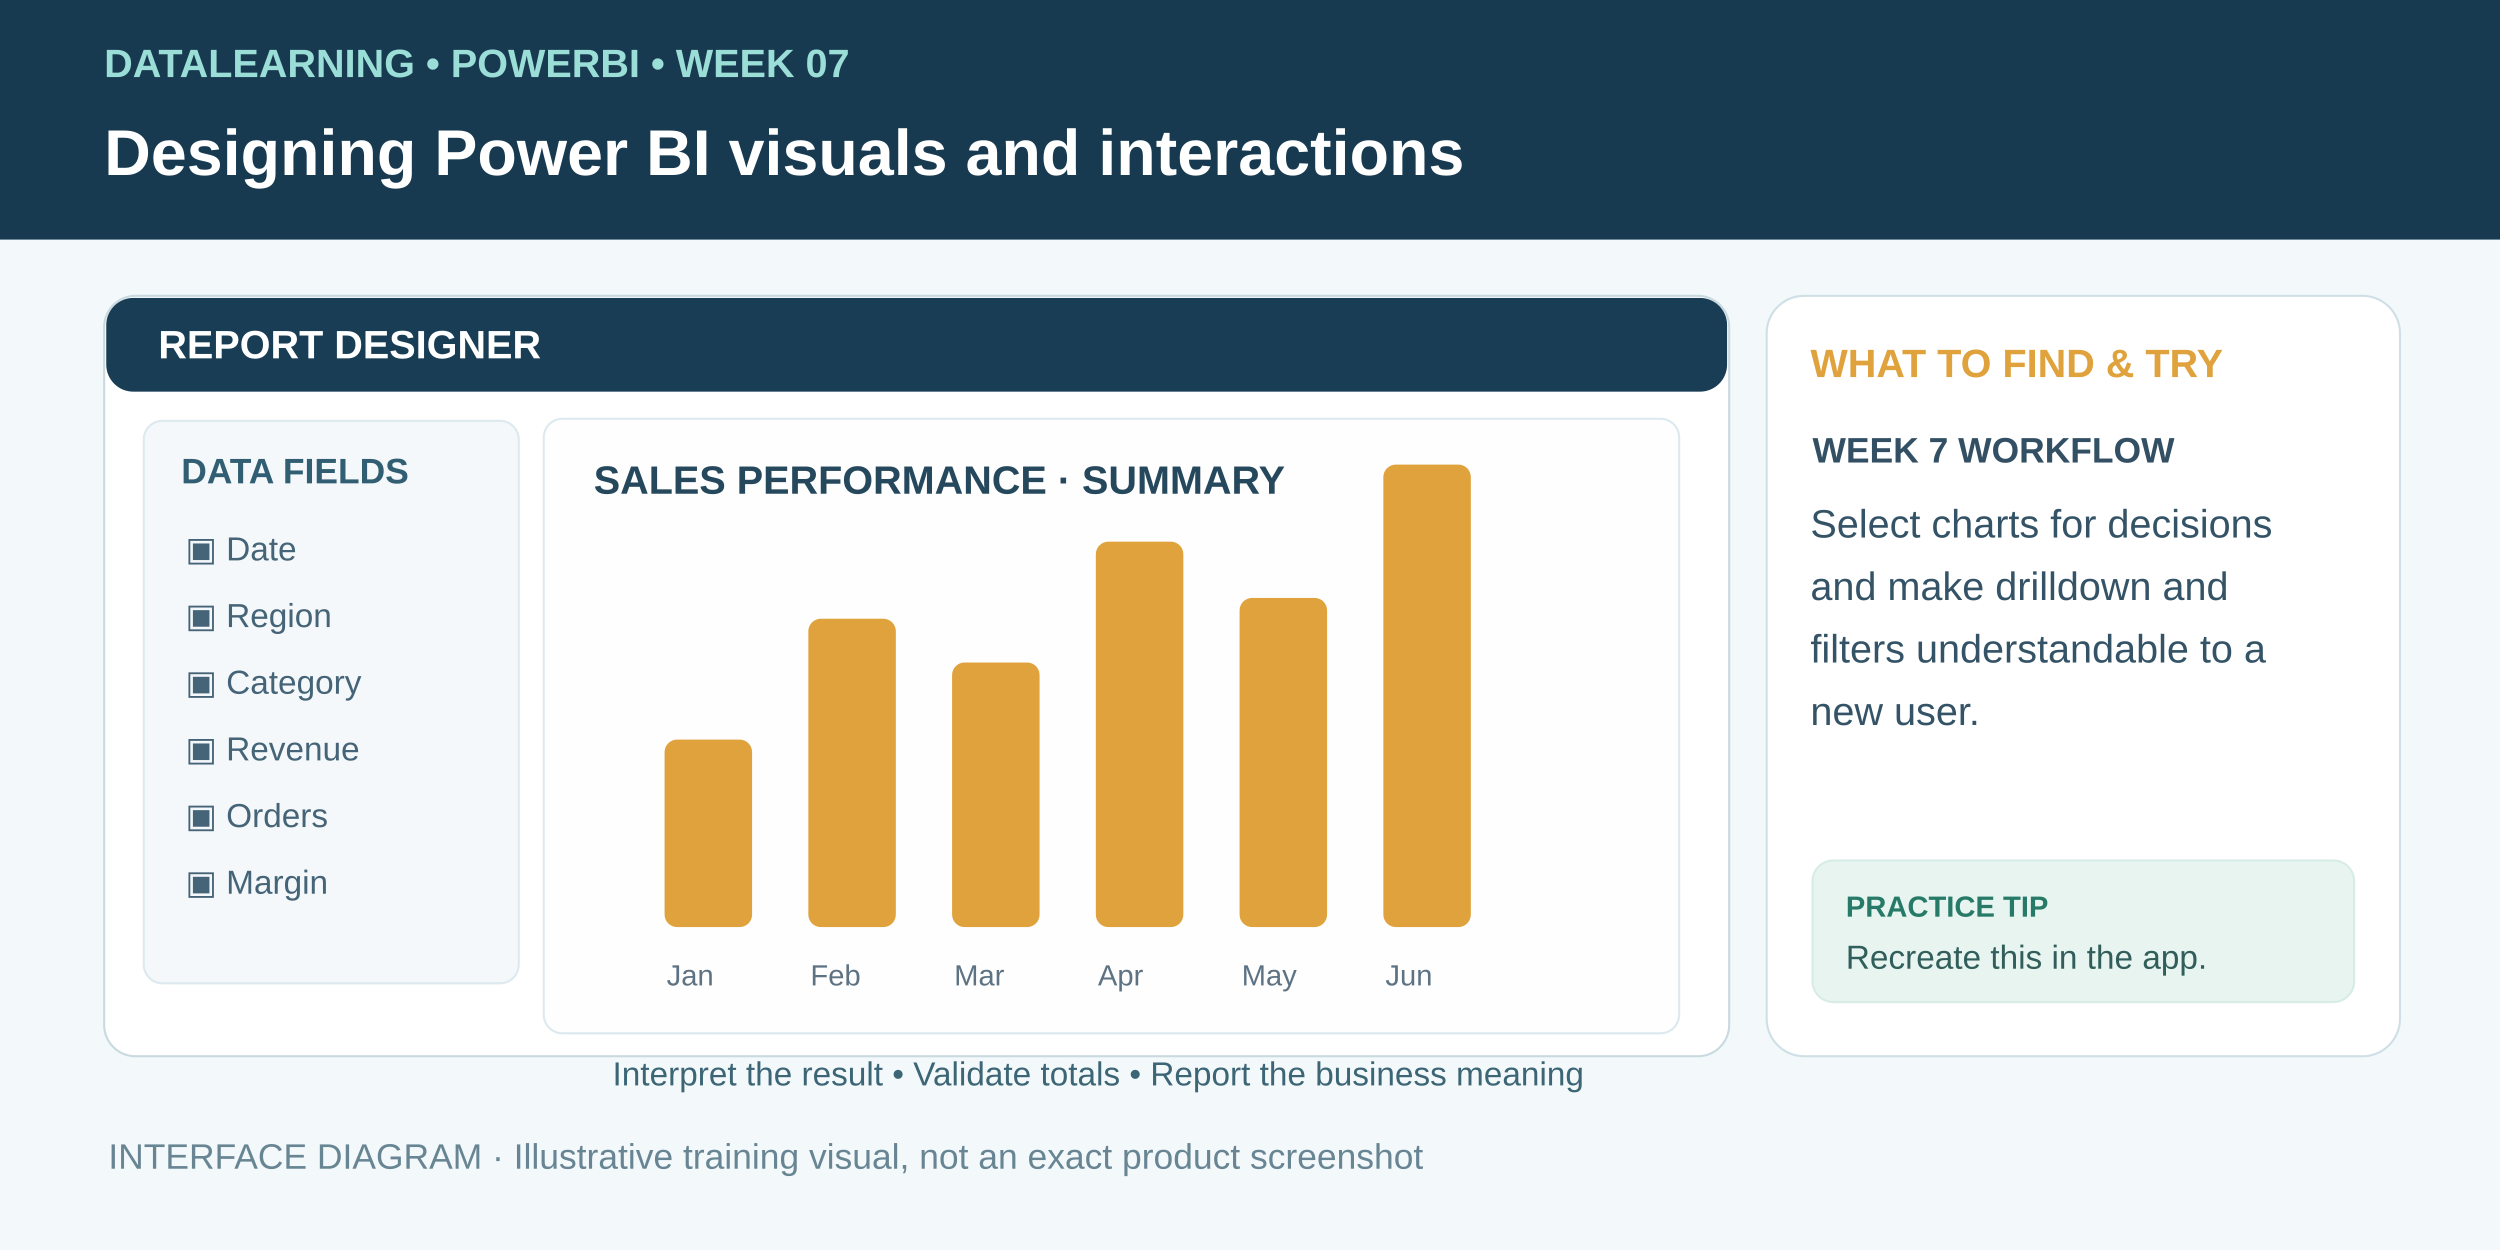
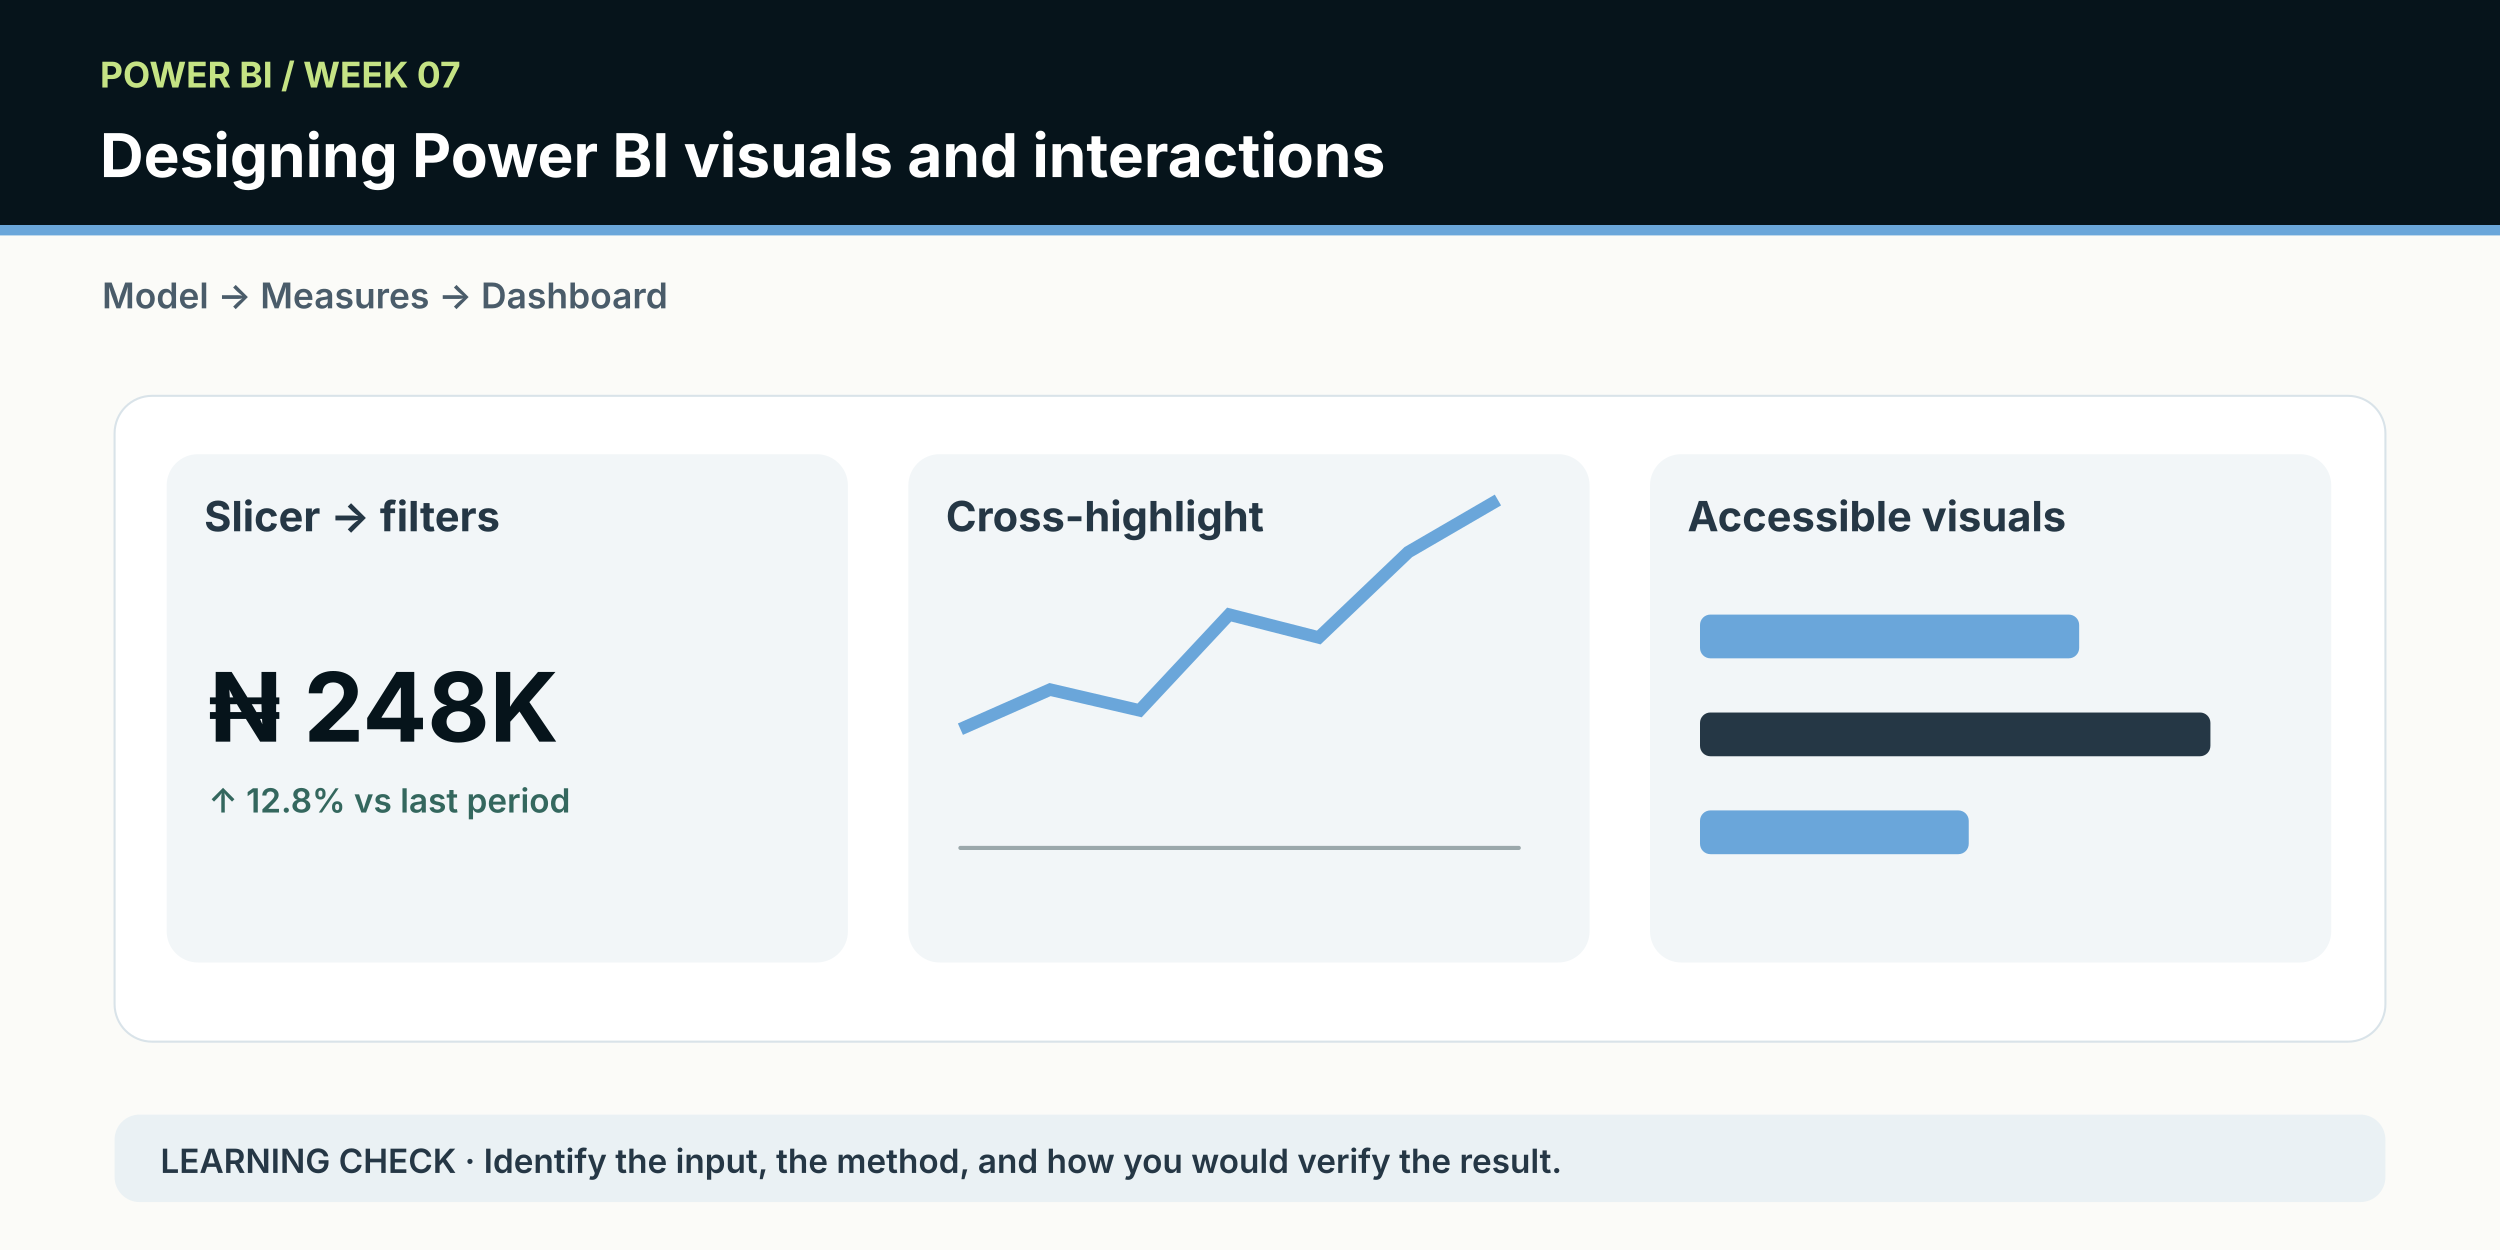
- <svg xmlns="http://www.w3.org/2000/svg" viewBox="0 0 1200 600" width="1200" height="600" role="img" aria-label="Illustrated powerbi learning interface for week 7">
-   <rect width="1200" height="600" fill="#f3f8fa" />
-   <rect width="1200" height="115" fill="#173a50" />
-   <text x="50" y="37" fill="#9bddd7" font-family="Arial, sans-serif" font-size="19" font-weight="700">DATALEARNING • POWERBI • WEEK 07</text>
-   <text x="50" y="84" fill="#ffffff" font-family="Arial, sans-serif" font-size="31" font-weight="700">Designing Power BI visuals and interactions</text>
-   <rect x="50" y="142" width="780" height="365" rx="15" fill="#fff" stroke="#c8d9df" />
-   <rect x="51" y="143" width="778" height="45" rx="13" fill="#193d54" />
-   <text x="76" y="172" fill="#ffffff" font-family="Arial, sans-serif" font-size="19" font-weight="700">REPORT DESIGNER</text>
-   <rect x="69" y="202" width="180" height="270" rx="9" fill="#f4f8fa" stroke="#dce9ee" />
-   <text x="87" y="232" fill="#315e72" font-family="Arial, sans-serif" font-size="17" font-weight="700">DATA FIELDS</text>
-   <text x="89" y="269" fill="#456477" font-family="Arial, sans-serif" font-size="16" font-weight="500">▣  Date</text>
-   <text x="89" y="301" fill="#456477" font-family="Arial, sans-serif" font-size="16" font-weight="500">▣  Region</text>
-   <text x="89" y="333" fill="#456477" font-family="Arial, sans-serif" font-size="16" font-weight="500">▣  Category</text>
-   <text x="89" y="365" fill="#456477" font-family="Arial, sans-serif" font-size="16" font-weight="500">▣  Revenue</text>
-   <text x="89" y="397" fill="#456477" font-family="Arial, sans-serif" font-size="16" font-weight="500">▣  Orders</text>
-   <text x="89" y="429" fill="#456477" font-family="Arial, sans-serif" font-size="16" font-weight="500">▣  Margin</text>
-   <rect x="261" y="201" width="545" height="295" rx="9" fill="#fefefe" stroke="#dce9ee" />
-   <text x="285" y="237" fill="#26485d" font-family="Arial, sans-serif" font-size="19" font-weight="700">SALES PERFORMANCE · SUMMARY</text>
-   <rect x="319" y="355" width="42" height="90" rx="6" fill="#dfa23c" stroke="none" />
-   <text x="320" y="473" fill="#5d7283" font-family="Arial, sans-serif" font-size="14" font-weight="500">Jan</text>
-   <rect x="388" y="297" width="42" height="148" rx="6" fill="#dfa23c" stroke="none" />
-   <text x="389" y="473" fill="#5d7283" font-family="Arial, sans-serif" font-size="14" font-weight="500">Feb</text>
-   <rect x="457" y="318" width="42" height="127" rx="6" fill="#dfa23c" stroke="none" />
-   <text x="458" y="473" fill="#5d7283" font-family="Arial, sans-serif" font-size="14" font-weight="500">Mar</text>
-   <rect x="526" y="260" width="42" height="185" rx="6" fill="#dfa23c" stroke="none" />
-   <text x="527" y="473" fill="#5d7283" font-family="Arial, sans-serif" font-size="14" font-weight="500">Apr</text>
-   <rect x="595" y="287" width="42" height="158" rx="6" fill="#dfa23c" stroke="none" />
-   <text x="596" y="473" fill="#5d7283" font-family="Arial, sans-serif" font-size="14" font-weight="500">May</text>
-   <rect x="664" y="223" width="42" height="222" rx="6" fill="#dfa23c" stroke="none" />
-   <text x="665" y="473" fill="#5d7283" font-family="Arial, sans-serif" font-size="14" font-weight="500">Jun</text>
-   <text x="294" y="521" fill="#3c6575" font-family="Arial, sans-serif" font-size="16" font-weight="500">Interpret the result • Validate totals • Report the business meaning</text>
-   <rect x="848" y="142" width="304" height="365" rx="18" fill="#ffffff" stroke="#cedfe6" />
-   <text x="869" y="181" fill="#dfa23c" font-family="Arial, sans-serif" font-size="19" font-weight="700">WHAT TO FIND &amp; TRY</text>
-   <text x="870" y="222" fill="#334f64" font-family="Arial, sans-serif" font-size="17" font-weight="700">WEEK 7 WORKFLOW</text>
-   <text x="869" y="258" fill="#345366" font-family="Arial, sans-serif" font-size="19" font-weight="500">Select charts for decisions</text>
-   <text x="869" y="288" fill="#345366" font-family="Arial, sans-serif" font-size="19" font-weight="500">and make drilldown and</text>
-   <text x="869" y="318" fill="#345366" font-family="Arial, sans-serif" font-size="19" font-weight="500">filters understandable to a</text>
-   <text x="869" y="348" fill="#345366" font-family="Arial, sans-serif" font-size="19" font-weight="500">new user.</text>
-   <rect x="870" y="413" width="260" height="68" rx="10" fill="#e7f4f0" stroke="#d8ece7" />
-   <text x="886" y="440" fill="#267a67" font-family="Arial, sans-serif" font-size="14" font-weight="700">PRACTICE TIP</text>
-   <text x="886" y="465" fill="#315e5a" font-family="Arial, sans-serif" font-size="16" font-weight="500">Recreate this in the app.</text>
-   <text x="52" y="561" fill="#688594" font-family="Arial, sans-serif" font-size="17" font-weight="500">INTERFACE DIAGRAM  ·  Illustrative training visual, not an exact product screenshot</text>
+ <svg xmlns="http://www.w3.org/2000/svg" width="1200" height="600" viewBox="0 0 1200 600" role="img" aria-label="POWER BI week 7: Designing Power BI visuals and interactions concept diagram">
+   <rect x="0" y="0" width="1200" height="600" rx="0" fill="#FBFBF8" stroke="none" />
+   <rect x="0" y="0" width="1200" height="112" rx="0" fill="#06141B" stroke="none" />
+   <rect x="0" y="108" width="1200" height="5" rx="0" fill="#6AA6DA" stroke="none" />
+   <text x="48" y="42" fill="#C5E384" font-size="17" font-family="Inter,Arial,sans-serif" font-weight="700">POWER BI  /  WEEK 07</text>
+   <text x="48" y="85" fill="#FFFFFF" font-size="29" font-family="Inter,Arial,sans-serif" font-weight="700">Designing Power BI visuals and interactions</text>
+   <text x="49" y="148" fill="#4A5C6A" font-size="17" font-family="Inter,Arial,sans-serif" font-weight="600">Model → Measures → Dashboard</text>
+   <rect x="55" y="190" width="1090" height="310" rx="18" fill="#FFFFFF" stroke="#D9E3E9" />
+   <rect x="80" y="218" width="327" height="244" rx="15" fill="#F2F6F8" stroke="none" />
+   <text x="98" y="255" fill="#253745" font-size="20" font-family="Inter,Arial,sans-serif" font-weight="700">Slicer → filters</text>
+   <text x="100" y="356" fill="#06141B" font-size="46" font-family="Inter,Arial,sans-serif" font-weight="700">₦ 248K</text>
+   <text x="100" y="390" fill="#34675E" font-size="16" font-family="Inter,Arial,sans-serif" font-weight="600">↑ 12.8% vs last period</text>
+   <rect x="436" y="218" width="327" height="244" rx="15" fill="#F2F6F8" stroke="none" />
+   <text x="454" y="255" fill="#253745" font-size="20" font-family="Inter,Arial,sans-serif" font-weight="700">Cross-highlight</text>
+   <path d="M461 407 L729 407" fill="none" stroke="#9BA8AB" stroke-width="2" stroke-linecap="round" />
+   <polyline points="461,350 504,331 547,341 590,295 633,306 676,265 719,240" fill="none" stroke="#6AA6DA" stroke-width="6" />
+   <rect x="792" y="218" width="327" height="244" rx="15" fill="#F2F6F8" stroke="none" />
+   <text x="810" y="255" fill="#253745" font-size="20" font-family="Inter,Arial,sans-serif" font-weight="700">Accessible visuals</text>
+   <rect x="816" y="295" width="182" height="21" rx="5" fill="#6AA6DA" stroke="none" />
+   <rect x="816" y="342" width="245" height="21" rx="5" fill="#253745" stroke="none" />
+   <rect x="816" y="389" width="129" height="21" rx="5" fill="#6AA6DA" stroke="none" />
+   <rect x="55" y="535" width="1090" height="42" rx="12" fill="#EAF1F4" stroke="none" />
+   <text x="77" y="563" fill="#253745" font-size="16" font-family="Inter,Arial,sans-serif" font-weight="600">LEARNING CHECK  ·  Identify the input, the method, and how you would verify the result.</text>
</svg>
